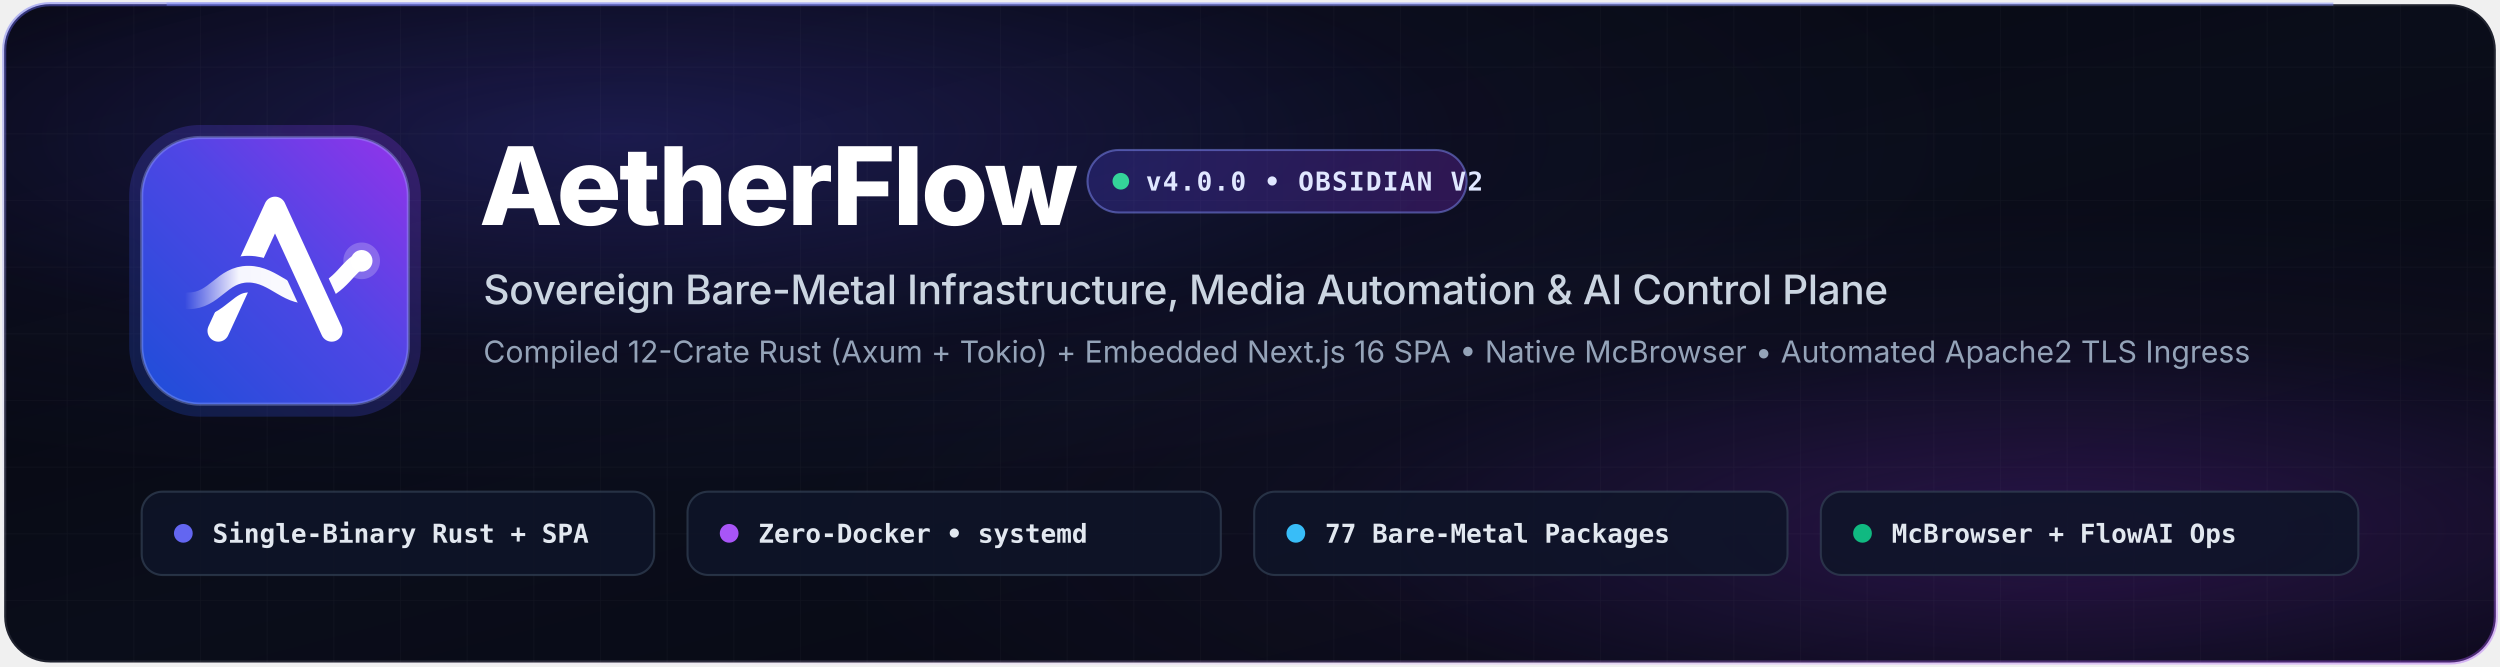
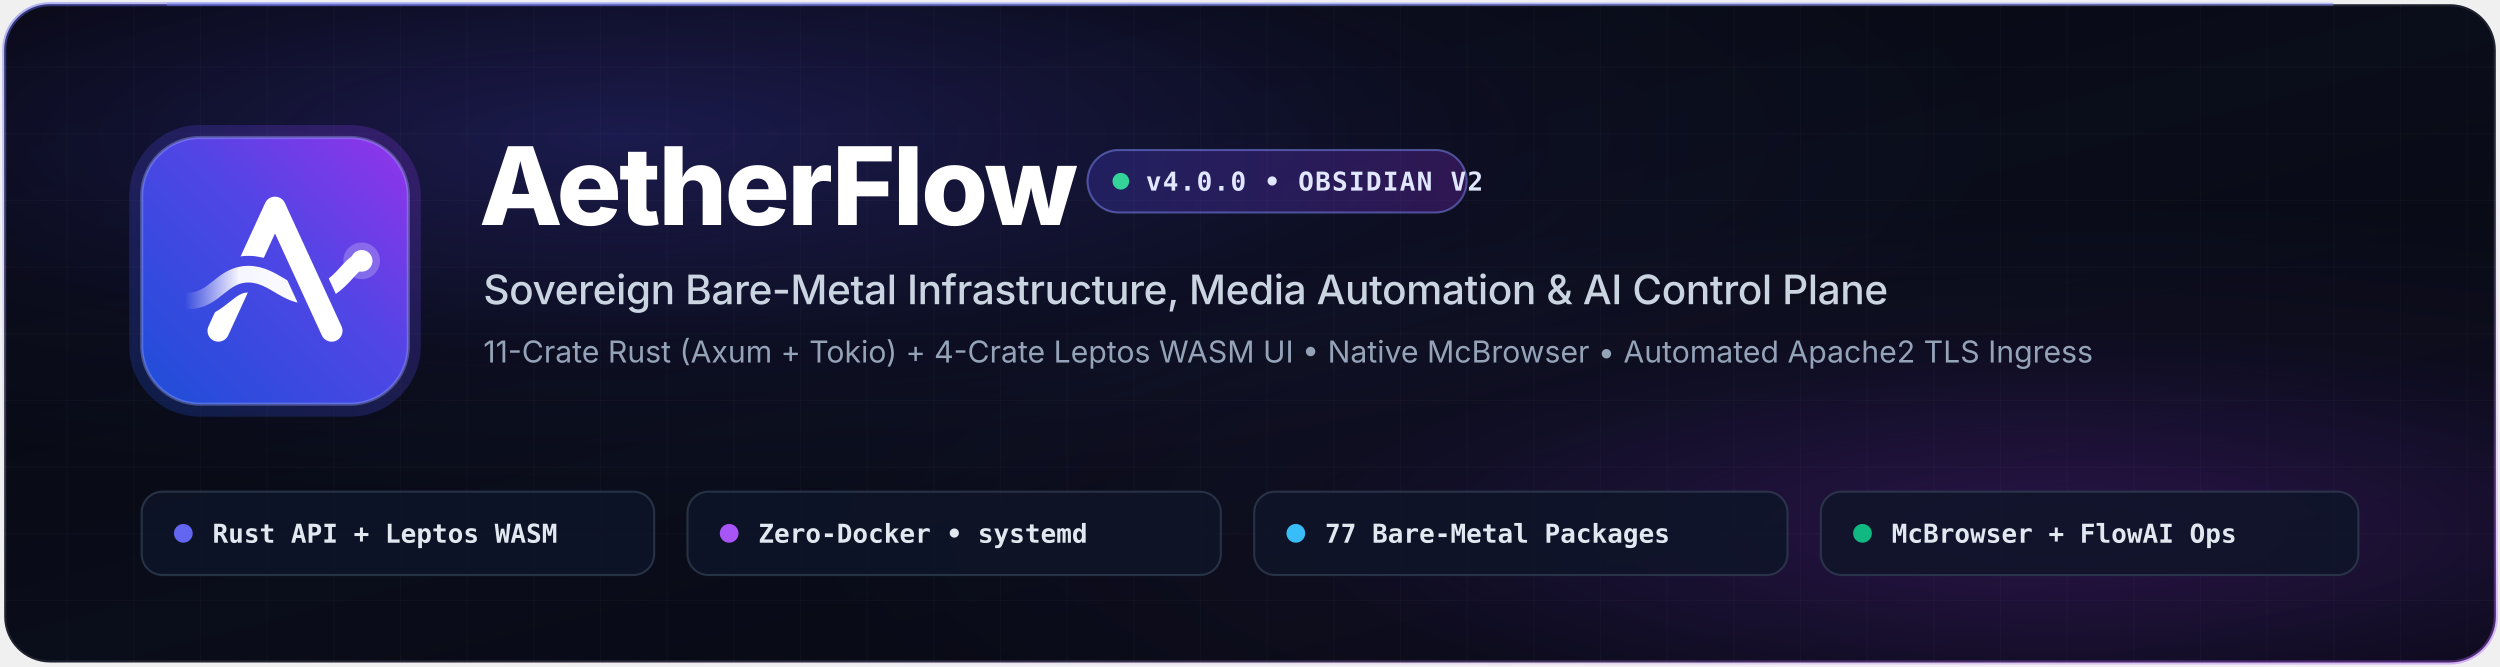
<svg xmlns="http://www.w3.org/2000/svg" viewBox="0 0 1200 320" width="1200" height="320">
  <defs>
    <linearGradient id="bgGrad" x1="0%" y1="0%" x2="100%" y2="100%">
      <stop offset="0%" stop-color="#05060b" />
      <stop offset="50%" stop-color="#0a0d1a" />
      <stop offset="100%" stop-color="#070810" />
    </linearGradient>
    <radialGradient id="auroraIndigo" cx="25%" cy="20%" r="55%">
      <stop offset="0%" stop-color="#4f46e5" stop-opacity="0.28" />
      <stop offset="60%" stop-color="#4f46e5" stop-opacity="0.05" />
      <stop offset="100%" stop-color="#4f46e5" stop-opacity="0" />
    </radialGradient>
    <radialGradient id="auroraViolet" cx="82%" cy="80%" r="50%">
      <stop offset="0%" stop-color="#9333ea" stop-opacity="0.24" />
      <stop offset="60%" stop-color="#7c3aed" stop-opacity="0.04" />
      <stop offset="100%" stop-color="#7c3aed" stop-opacity="0" />
    </radialGradient>
    <linearGradient id="logoGrad" x1="0%" y1="100%" x2="100%" y2="0%">
      <stop offset="0%" stop-color="#1d4ed8" />
      <stop offset="55%" stop-color="#4f46e5" />
      <stop offset="100%" stop-color="#9333ea" />
    </linearGradient>
    <linearGradient id="borderGrad" x1="0%" y1="0%" x2="100%" y2="100%">
      <stop offset="0%" stop-color="#6366f1" stop-opacity="0.45" />
      <stop offset="50%" stop-color="#ffffff" stop-opacity="0.08" />
      <stop offset="100%" stop-color="#a855f7" stop-opacity="0.4" />
    </linearGradient>
    <linearGradient id="pillGrad" x1="0%" y1="0%" x2="100%" y2="0%">
      <stop offset="0%" stop-color="#4f46e5" stop-opacity="0.25" />
      <stop offset="100%" stop-color="#9333ea" stop-opacity="0.25" />
    </linearGradient>
    <pattern id="grid" width="32" height="32" patternUnits="userSpaceOnUse">
      <path d="M 32 0 L 0 0 0 32" fill="none" stroke="#ffffff" stroke-width="0.6" stroke-opacity="0.035" />
    </pattern>
  </defs>
  <rect x="2" y="2" width="1196" height="316" rx="22" fill="url(#bgGrad)" stroke="url(#borderGrad)" stroke-width="2" />
  <rect x="2" y="2" width="1196" height="316" rx="22" fill="url(#auroraIndigo)" />
  <rect x="2" y="2" width="1196" height="316" rx="22" fill="url(#auroraViolet)" />
  <rect x="2" y="2" width="1196" height="316" rx="22" fill="url(#grid)" />
  <line x1="80" y1="2" x2="1120" y2="2" stroke="#818cf8" stroke-opacity="0.5" stroke-width="1.5" />
  <g transform="translate(68, 66)">
    <defs>
      <linearGradient id="afb-flow" x1="10" y1="0" x2="118" y2="0" gradientUnits="userSpaceOnUse">
        <stop offset="0" stop-color="#ffffff" stop-opacity="0" />
        <stop offset="0.3" stop-color="#ffffff" stop-opacity="0.95" />
        <stop offset="1" stop-color="#ffffff" />
      </linearGradient>
      <clipPath id="afb-left-half">
        <rect x="0" y="0" width="64" height="128" />
      </clipPath>
      <mask id="afb-cut-peak" maskUnits="userSpaceOnUse" x="0" y="0" width="128" height="128">
        <rect width="128" height="128" fill="#fff" />
        <path d="M12 82 C28 82 32 66 48 66 S72 82 88 78 S108 60 116 58" fill="none" stroke="#000" stroke-width="22" stroke-linecap="round" clip-path="url(#afb-left-half)" />
      </mask>
      <mask id="afb-cut-flow" maskUnits="userSpaceOnUse" x="0" y="0" width="128" height="128">
        <rect width="128" height="128" fill="#fff" />
        <path d="M64 26 L98 100" fill="none" stroke="#000" stroke-width="23" />
      </mask>
    </defs>
    <rect x="-6" y="-6" width="140" height="140" rx="34" fill="url(#logoGrad)" opacity="0.25" />
    <rect x="0" y="0" width="128" height="128" rx="28" fill="url(#logoGrad)" stroke="#a5b4fc" stroke-opacity="0.35" stroke-width="1.5" />
    <g transform="translate(12.8 12.8) scale(0.8)">
      <path d="M30 100 L64 26 L98 100" fill="none" stroke="#ffffff" stroke-width="13" stroke-linecap="round" stroke-linejoin="round" mask="url(#afb-cut-peak)" />
      <path d="M12 82 C28 82 32 66 48 66 S72 82 88 78 S108 60 116 58" fill="none" stroke="url(#afb-flow)" stroke-width="10" stroke-linecap="round" mask="url(#afb-cut-flow)" />
      <circle cx="116" cy="58" r="11" fill="#ffffff" fill-opacity="0.22" />
      <circle cx="116" cy="58" r="6.5" fill="#ffffff" />
    </g>
  </g>
  <g transform="translate(230, 108)">
    <text x="0" y="0" font-family="-apple-system, BlinkMacSystemFont, 'Segoe UI', Inter, Roboto, Helvetica, Arial, sans-serif" font-size="52" font-weight="800" fill="#ffffff" letter-spacing="-1.2">AetherFlow</text>
    <g transform="translate(292, -36)">
      <rect x="0" y="0" width="182" height="30" rx="15" fill="url(#pillGrad)" stroke="#818cf8" stroke-opacity="0.5" stroke-width="1" />
      <circle cx="16" cy="15" r="4" fill="#34d399" />
      <text x="28" y="19.5" font-family="ui-monospace, SFMono-Regular, Menlo, Monaco, Consolas, monospace" font-size="12.5" font-weight="700" fill="#e0e7ff" letter-spacing="0.6">v4.0.0 • OBSIDIAN V2</text>
    </g>
    <text x="2" y="38" font-family="-apple-system, BlinkMacSystemFont, 'Segoe UI', Inter, Roboto, Helvetica, Arial, sans-serif" font-size="19.5" font-weight="500" fill="#cbd5e1" letter-spacing="-0.2">
      Sovereign Bare-Metal Infrastructure, Media Automation &amp; AI Control Plane
    </text>
    <text x="2" y="66" font-family="-apple-system, BlinkMacSystemFont, 'Segoe UI', Inter, Roboto, Helvetica, Arial, sans-serif" font-size="14.5" font-weight="400" fill="#94a3b8">
-       Compiled 12-Crate Rust (Axum + Tokio) + Embedded Next.js 16 SPA • Native McBrowser • Automated Apache2 TLS Ingress
+       11-Crate Rust (Axum + Tokio) + 4-Crate Leptos WASM UI • Native McBrowser • Automated Apache2 TLS Ingress
    </text>
  </g>
  <g transform="translate(68, 236)">
    <g transform="translate(0, 0)">
      <rect x="0" y="0" width="246" height="40" rx="10" fill="#0f1428" fill-opacity="0.85" stroke="#334155" stroke-opacity="0.7" stroke-width="1" />
      <circle cx="20" cy="20" r="4.5" fill="#6366f1" />
-       <text x="34" y="24.5" font-family="ui-monospace, SFMono-Regular, Menlo, Monaco, Consolas, monospace" font-size="12.5" font-weight="600" fill="#e2e8f0">Single-Binary Rust + SPA</text>
+       <text x="34" y="24.5" font-family="ui-monospace, SFMono-Regular, Menlo, Monaco, Consolas, monospace" font-size="12.5" font-weight="600" fill="#e2e8f0">Rust API + Leptos WASM</text>
    </g>
    <g transform="translate(262, 0)">
      <rect x="0" y="0" width="256" height="40" rx="10" fill="#0f1428" fill-opacity="0.85" stroke="#334155" stroke-opacity="0.7" stroke-width="1" />
      <circle cx="20" cy="20" r="4.5" fill="#a855f7" />
      <text x="34" y="24.5" font-family="ui-monospace, SFMono-Regular, Menlo, Monaco, Consolas, monospace" font-size="12.5" font-weight="600" fill="#e2e8f0">Zero-Docker • systemd</text>
    </g>
    <g transform="translate(534, 0)">
      <rect x="0" y="0" width="256" height="40" rx="10" fill="#0f1428" fill-opacity="0.85" stroke="#334155" stroke-opacity="0.7" stroke-width="1" />
      <circle cx="20" cy="20" r="4.5" fill="#38bdf8" />
      <text x="34" y="24.5" font-family="ui-monospace, SFMono-Regular, Menlo, Monaco, Consolas, monospace" font-size="12.5" font-weight="600" fill="#e2e8f0">77 Bare-Metal Packages</text>
    </g>
    <g transform="translate(806, 0)">
      <rect x="0" y="0" width="258" height="40" rx="10" fill="#0f1428" fill-opacity="0.85" stroke="#334155" stroke-opacity="0.7" stroke-width="1" />
      <circle cx="20" cy="20" r="4.5" fill="#10b981" />
      <text x="34" y="24.5" font-family="ui-monospace, SFMono-Regular, Menlo, Monaco, Consolas, monospace" font-size="12.5" font-weight="600" fill="#e2e8f0">McBrowser + FlowAI Ops</text>
    </g>
  </g>
</svg>
